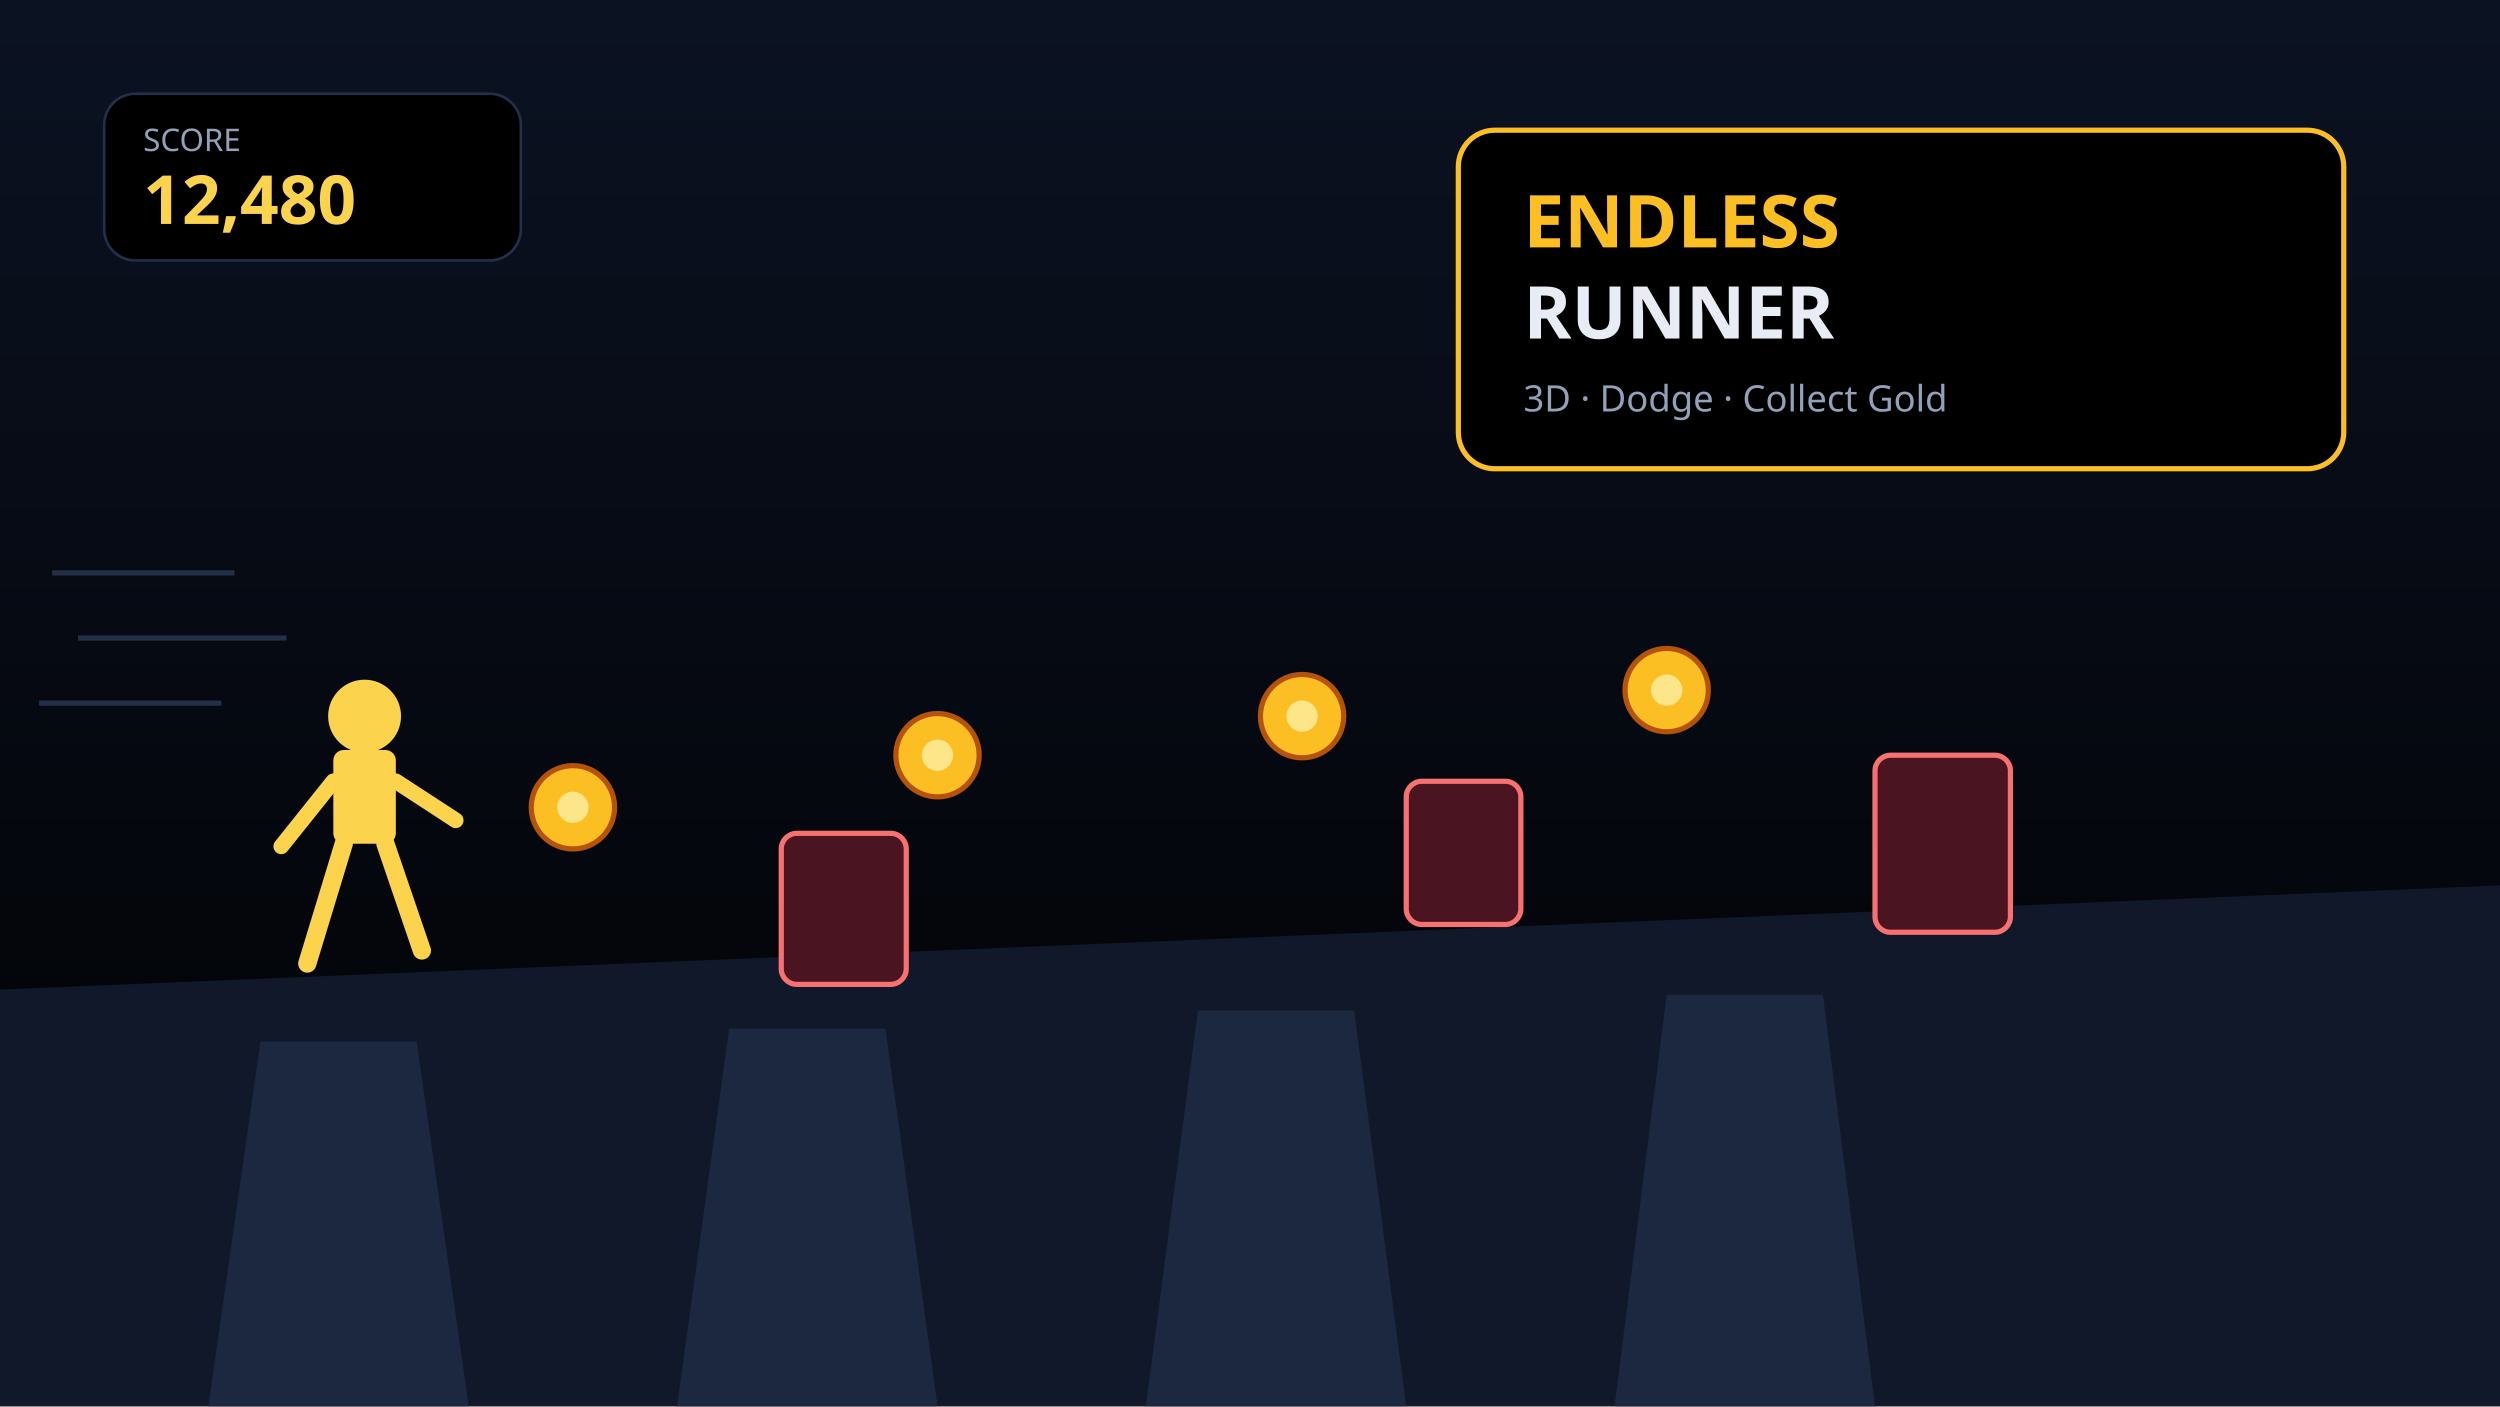
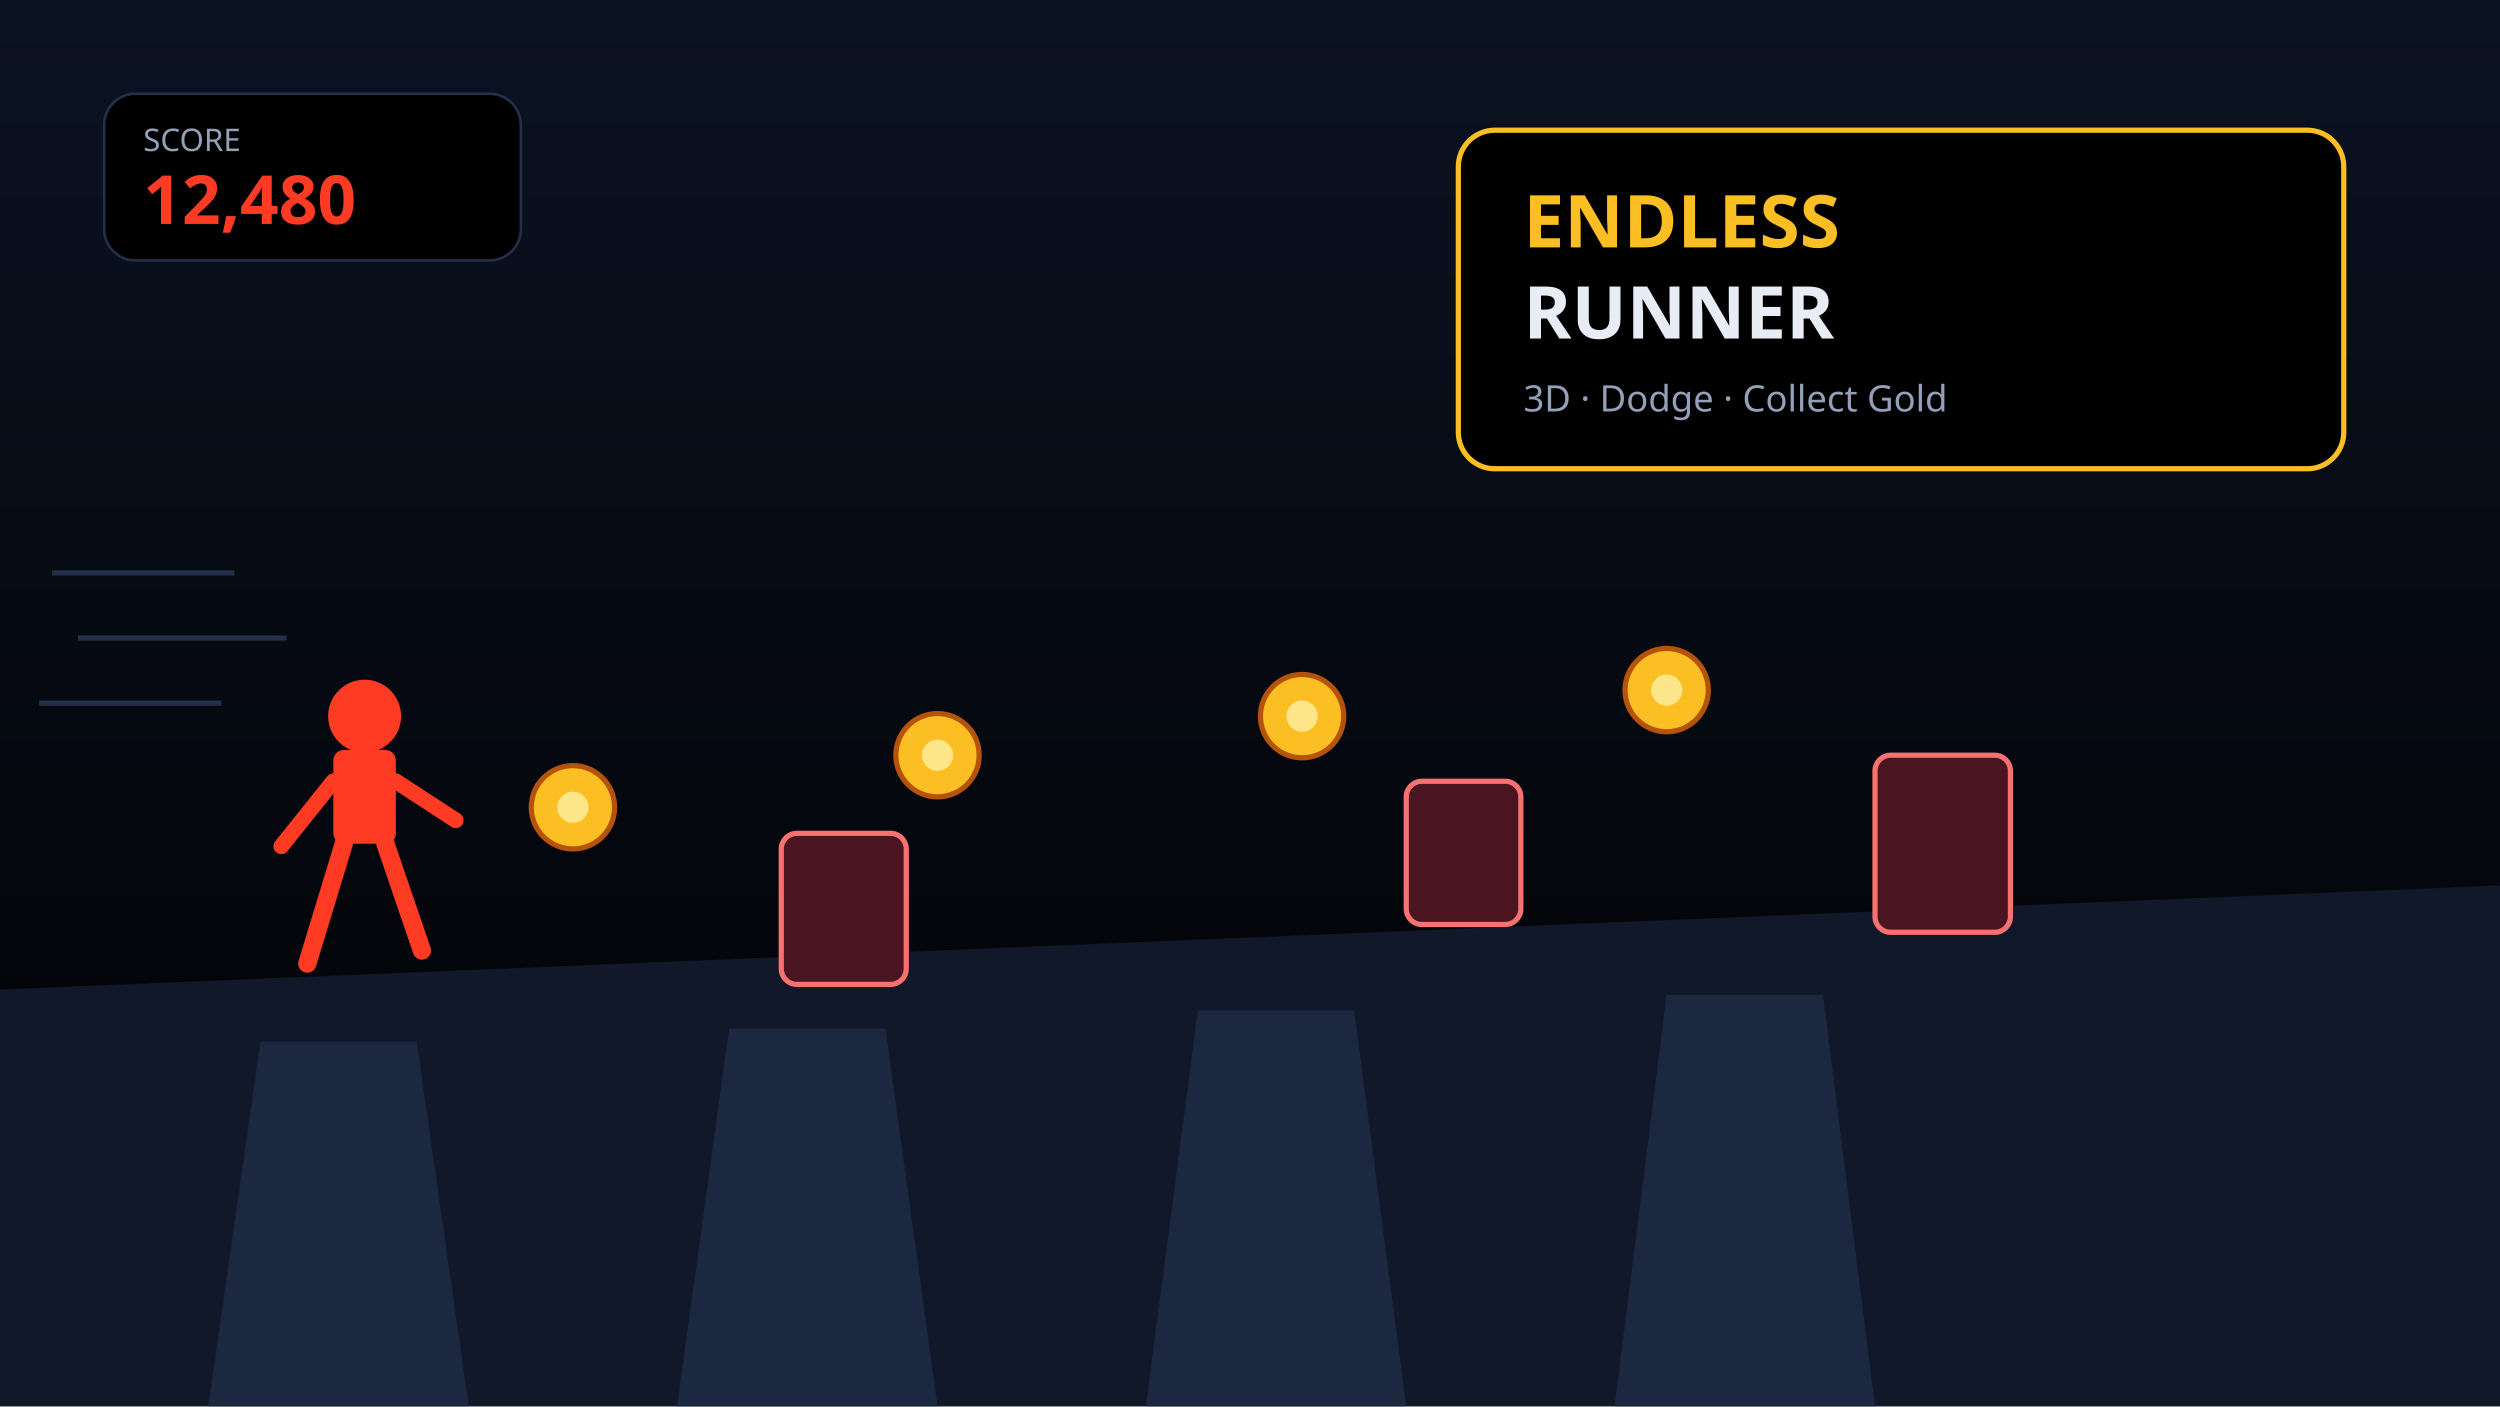
<svg xmlns="http://www.w3.org/2000/svg" viewBox="0 0 960 540" width="960" height="540">
  <defs>
    <linearGradient id="bg2" x1="0" y1="0" x2="0" y2="1">
      <stop offset="0%" stop-color="#0b1222" />
      <stop offset="100%" stop-color="#000000" />
    </linearGradient>
  </defs>
  <rect width="960" height="540" fill="url(#bg2)" />
  <polygon points="0,380 960,340 960,540 0,540" fill="#10182a" />
  <polygon points="100,400 160,400 180,540 80,540" fill="#1c2740" />
  <polygon points="280,395 340,395 360,540 260,540" fill="#1c2740" />
  <polygon points="460,388 520,388 540,540 440,540" fill="#1c2740" />
  <polygon points="640,382 700,382 720,540 620,540" fill="#1c2740" />
  <circle cx="220" cy="310" r="16" fill="#fbbf24" stroke="#b45309" stroke-width="2" />
  <circle cx="220" cy="310" r="6" fill="#fde68a" />
  <circle cx="360" cy="290" r="16" fill="#fbbf24" stroke="#b45309" stroke-width="2" />
  <circle cx="360" cy="290" r="6" fill="#fde68a" />
  <circle cx="500" cy="275" r="16" fill="#fbbf24" stroke="#b45309" stroke-width="2" />
  <circle cx="500" cy="275" r="6" fill="#fde68a" />
  <circle cx="640" cy="265" r="16" fill="#fbbf24" stroke="#b45309" stroke-width="2" />
  <circle cx="640" cy="265" r="6" fill="#fde68a" />
  <rect x="300" y="320" width="48" height="58" rx="6" fill="#4a1520" stroke="#f87171" stroke-width="2" />
  <rect x="540" y="300" width="44" height="55" rx="6" fill="#4a1520" stroke="#f87171" stroke-width="2" />
  <rect x="720" y="290" width="52" height="68" rx="6" fill="#4a1520" stroke="#f87171" stroke-width="2" />
-   <circle cx="140" cy="275" r="14" fill="#FCD34D" />
-   <rect x="128" y="288" width="24" height="36" rx="4" fill="#FCD34D" />
-   <line x1="132" y1="324" x2="118" y2="370" stroke="#FCD34D" stroke-width="7" stroke-linecap="round" />
-   <line x1="148" y1="324" x2="162" y2="365" stroke="#FCD34D" stroke-width="7" stroke-linecap="round" />
-   <line x1="128" y1="300" x2="108" y2="325" stroke="#FCD34D" stroke-width="6" stroke-linecap="round" />
-   <line x1="152" y1="300" x2="175" y2="315" stroke="#FCD34D" stroke-width="6" stroke-linecap="round" />
+   <circle cx="140" cy="275" r="14" fill="#FF3B24" />
+   <rect x="128" y="288" width="24" height="36" rx="4" fill="#FF3B24" />
+   <line x1="132" y1="324" x2="118" y2="370" stroke="#FF3B24" stroke-width="7" stroke-linecap="round" />
+   <line x1="148" y1="324" x2="162" y2="365" stroke="#FF3B24" stroke-width="7" stroke-linecap="round" />
+   <line x1="128" y1="300" x2="108" y2="325" stroke="#FF3B24" stroke-width="6" stroke-linecap="round" />
+   <line x1="152" y1="300" x2="175" y2="315" stroke="#FF3B24" stroke-width="6" stroke-linecap="round" />
  <line x1="20" y1="220" x2="90" y2="220" stroke="#243049" stroke-width="2" />
  <line x1="30" y1="245" x2="110" y2="245" stroke="#243049" stroke-width="2" />
  <line x1="15" y1="270" x2="85" y2="270" stroke="#243049" stroke-width="2" />
  <rect x="40" y="36" width="160" height="64" rx="12" fill="#000000" stroke="#243049" />
  <text x="55" y="58" font-family="system-ui,sans-serif" font-size="12" fill="#93a0b8">SCORE</text>
-   <text x="55" y="86" font-family="system-ui,sans-serif" font-size="26" font-weight="700" fill="#FCD34D">12,480</text>
+   <text x="55" y="86" font-family="system-ui,sans-serif" font-size="26" font-weight="700" fill="#FF3B24">12,480</text>
  <rect x="560" y="50" width="340" height="130" rx="14" fill="#000000" stroke="#fbbf24" stroke-width="2" />
  <text x="585" y="95" font-family="system-ui,sans-serif" font-size="28" font-weight="700" fill="#fbbf24">ENDLESS</text>
  <text x="585" y="130" font-family="system-ui,sans-serif" font-size="28" font-weight="700" fill="#e8ecf4">RUNNER</text>
  <text x="585" y="158" font-family="system-ui,sans-serif" font-size="14" fill="#93a0b8">3D · Dodge · Collect Gold</text>
</svg>
